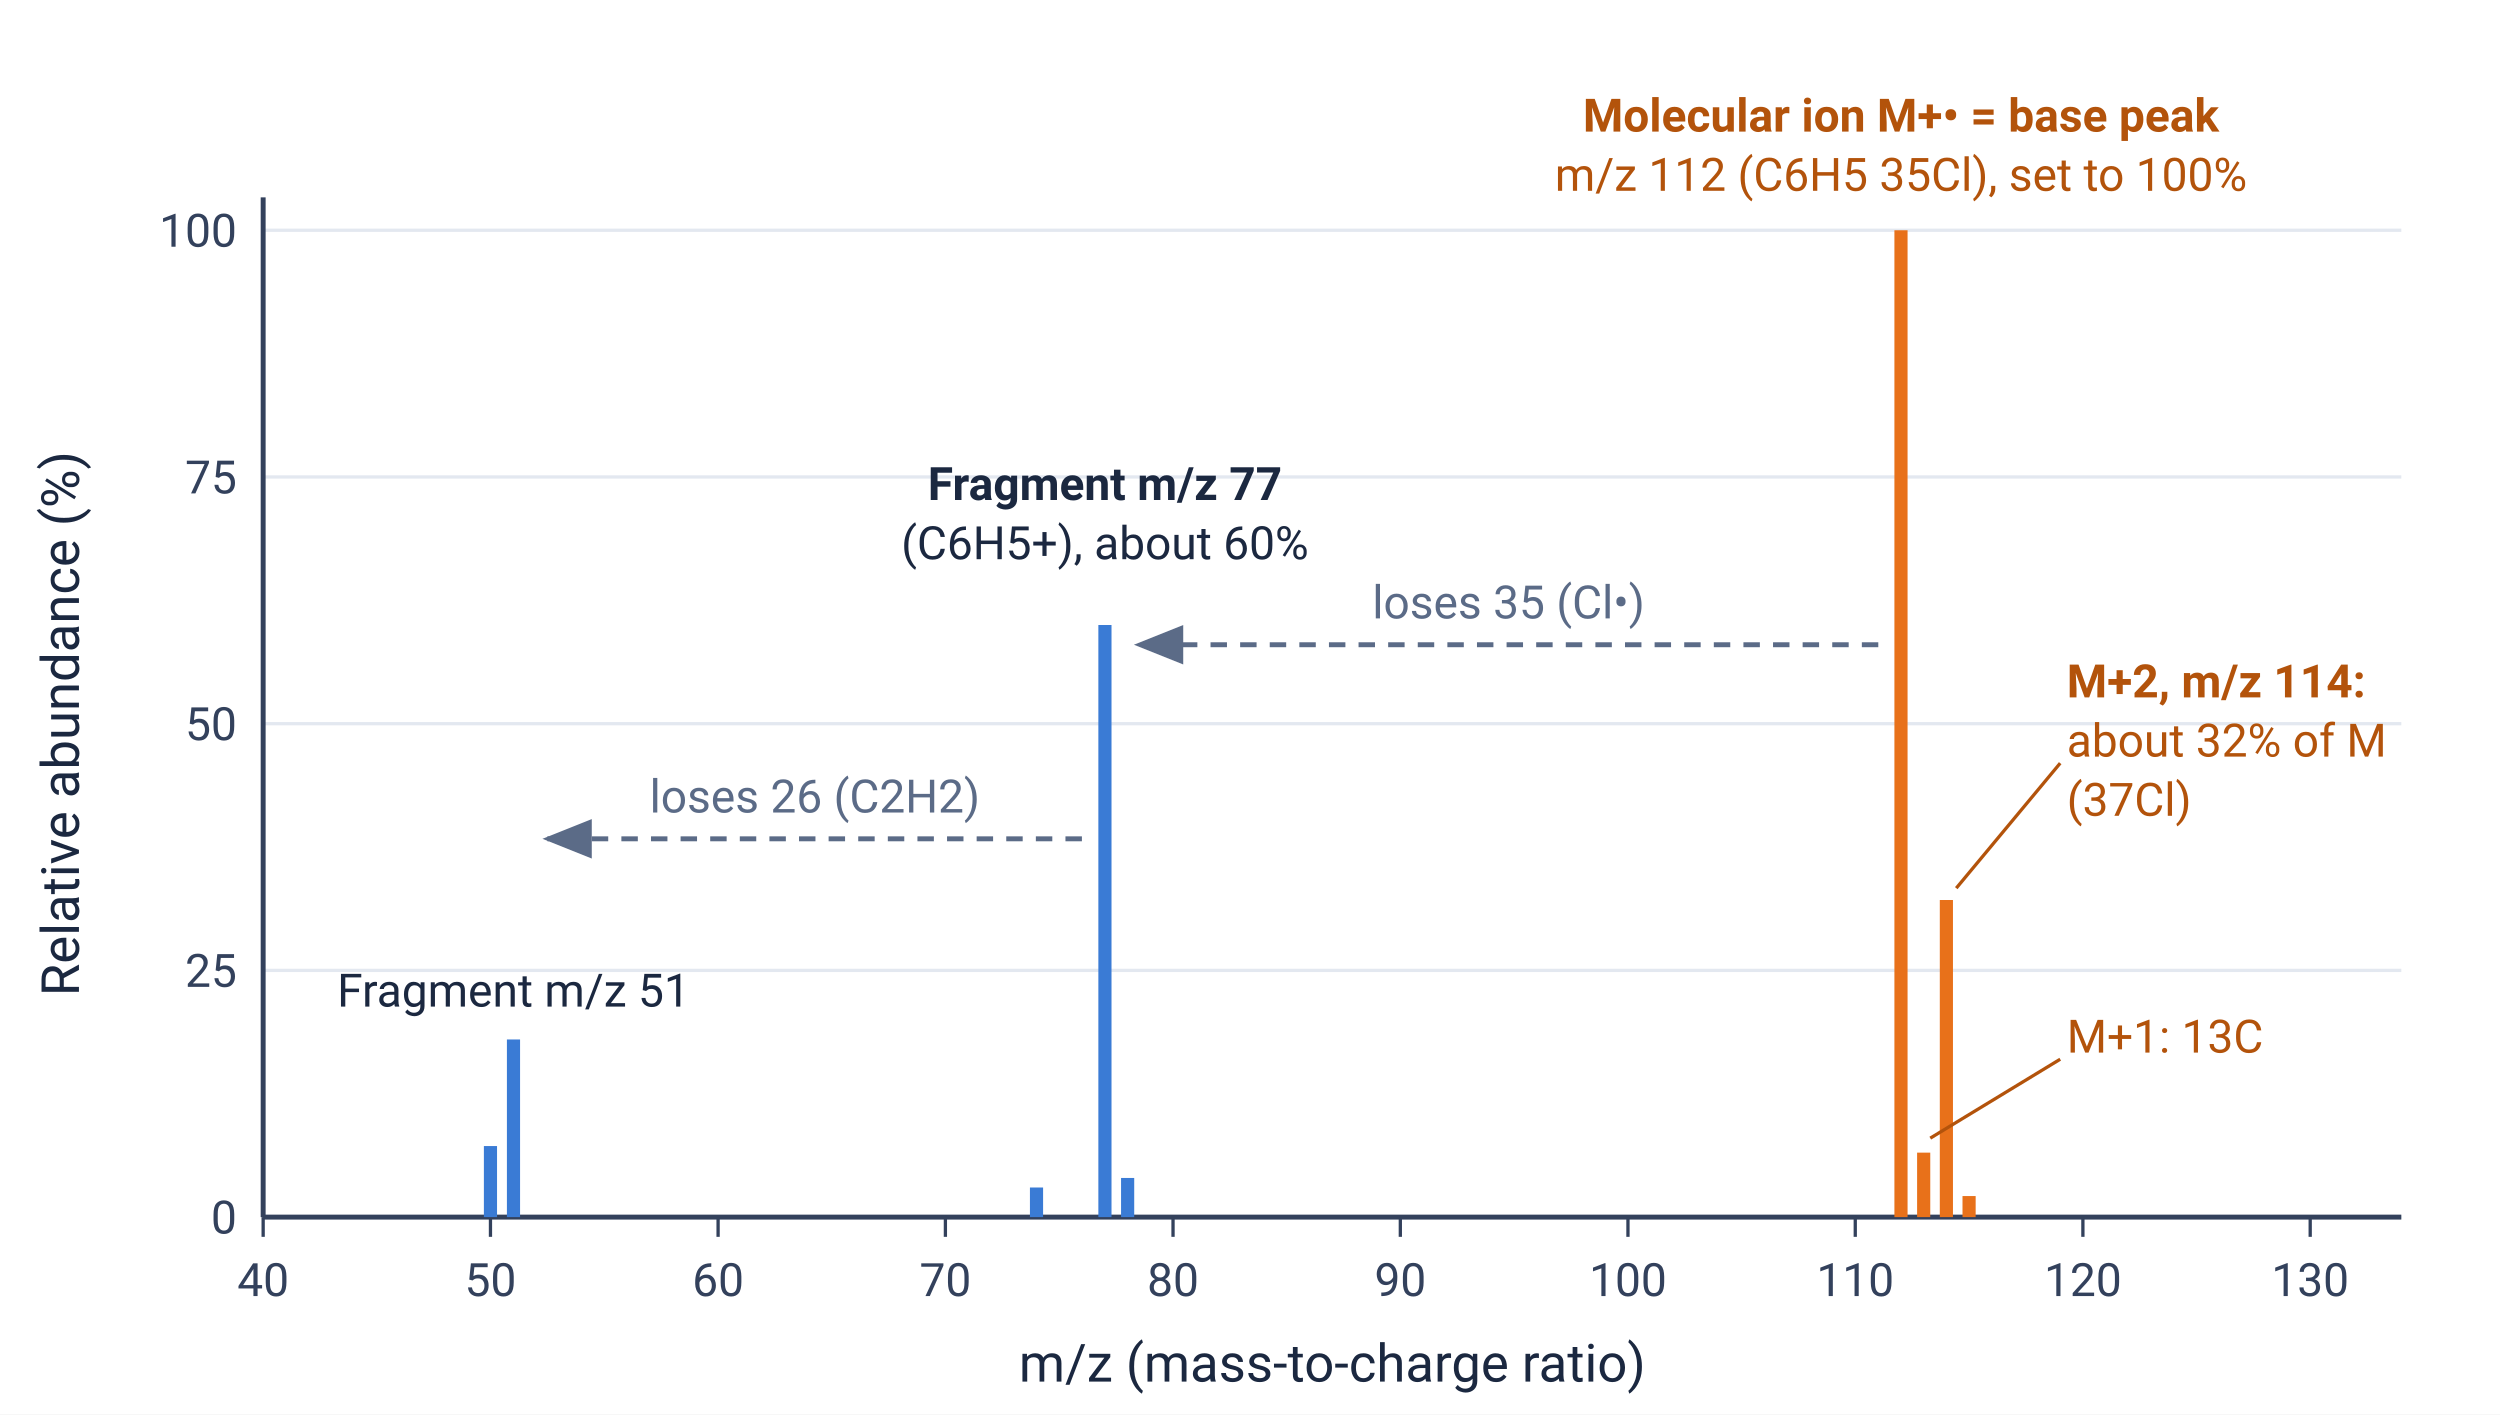
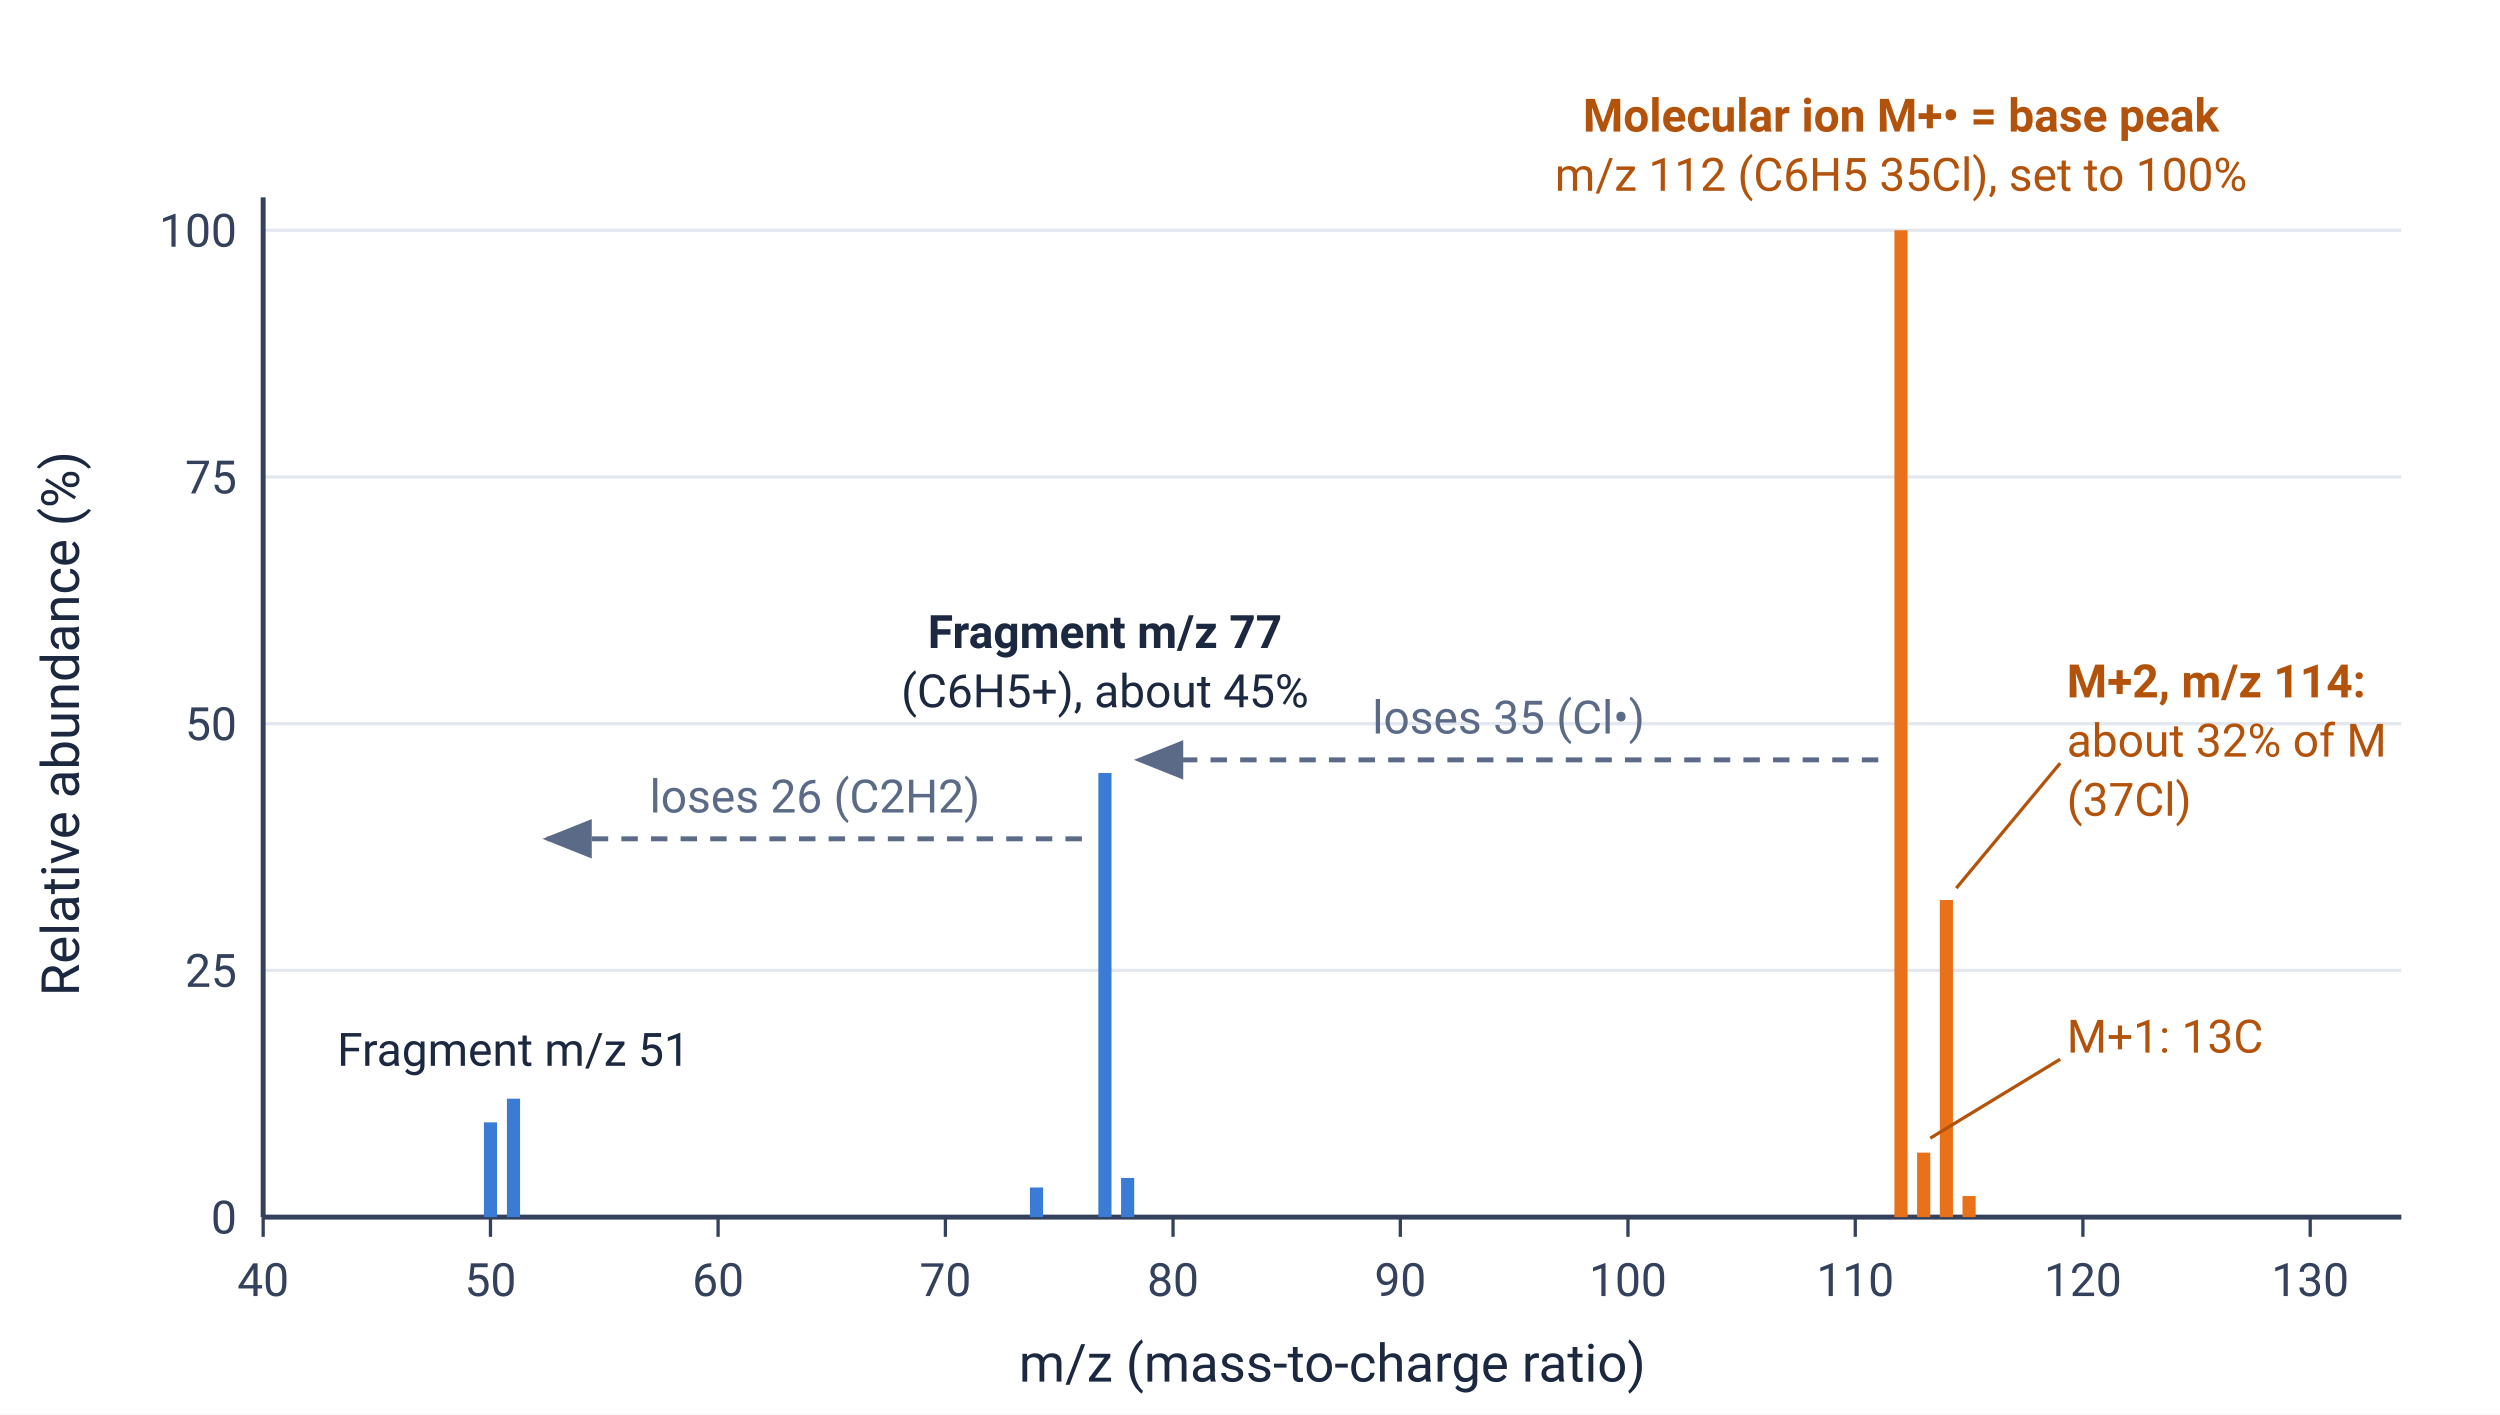
<svg xmlns="http://www.w3.org/2000/svg" viewBox="0 0 760 430" width="760" height="430" role="img" aria-labelledby="t d">
  <rect width="760" height="430" fill="#ffffff" />
  <line x1="80" y1="370.0" x2="730" y2="370.0" stroke="#e3e8f0" />
  <text x="72" y="375.0" text-anchor="end" font-size="14" fill="#33415c" font-family="system-ui, -apple-system, 'Segoe UI', Roboto, Helvetica, Arial, sans-serif">0</text>
  <line x1="80" y1="295.0" x2="730" y2="295.0" stroke="#e3e8f0" />
  <text x="72" y="300.0" text-anchor="end" font-size="14" fill="#33415c" font-family="system-ui, -apple-system, 'Segoe UI', Roboto, Helvetica, Arial, sans-serif">25</text>
  <line x1="80" y1="220.0" x2="730" y2="220.0" stroke="#e3e8f0" />
  <text x="72" y="225.0" text-anchor="end" font-size="14" fill="#33415c" font-family="system-ui, -apple-system, 'Segoe UI', Roboto, Helvetica, Arial, sans-serif">50</text>
  <line x1="80" y1="145.0" x2="730" y2="145.0" stroke="#e3e8f0" />
  <text x="72" y="150.0" text-anchor="end" font-size="14" fill="#33415c" font-family="system-ui, -apple-system, 'Segoe UI', Roboto, Helvetica, Arial, sans-serif">75</text>
  <line x1="80" y1="70.0" x2="730" y2="70.0" stroke="#e3e8f0" />
  <text x="72" y="75.0" text-anchor="end" font-size="14" fill="#33415c" font-family="system-ui, -apple-system, 'Segoe UI', Roboto, Helvetica, Arial, sans-serif">100</text>
  <line x1="80.0" y1="370" x2="80.0" y2="376" stroke="#33415c" />
  <text x="80.0" y="394" text-anchor="middle" font-size="14" fill="#33415c" font-family="system-ui, -apple-system, 'Segoe UI', Roboto, Helvetica, Arial, sans-serif">40</text>
  <line x1="149.1" y1="370" x2="149.1" y2="376" stroke="#33415c" />
  <text x="149.1" y="394" text-anchor="middle" font-size="14" fill="#33415c" font-family="system-ui, -apple-system, 'Segoe UI', Roboto, Helvetica, Arial, sans-serif">50</text>
  <line x1="218.3" y1="370" x2="218.3" y2="376" stroke="#33415c" />
  <text x="218.3" y="394" text-anchor="middle" font-size="14" fill="#33415c" font-family="system-ui, -apple-system, 'Segoe UI', Roboto, Helvetica, Arial, sans-serif">60</text>
  <line x1="287.4" y1="370" x2="287.4" y2="376" stroke="#33415c" />
  <text x="287.4" y="394" text-anchor="middle" font-size="14" fill="#33415c" font-family="system-ui, -apple-system, 'Segoe UI', Roboto, Helvetica, Arial, sans-serif">70</text>
  <line x1="356.6" y1="370" x2="356.6" y2="376" stroke="#33415c" />
  <text x="356.6" y="394" text-anchor="middle" font-size="14" fill="#33415c" font-family="system-ui, -apple-system, 'Segoe UI', Roboto, Helvetica, Arial, sans-serif">80</text>
  <line x1="425.7" y1="370" x2="425.7" y2="376" stroke="#33415c" />
  <text x="425.7" y="394" text-anchor="middle" font-size="14" fill="#33415c" font-family="system-ui, -apple-system, 'Segoe UI', Roboto, Helvetica, Arial, sans-serif">90</text>
  <line x1="494.9" y1="370" x2="494.9" y2="376" stroke="#33415c" />
  <text x="494.9" y="394" text-anchor="middle" font-size="14" fill="#33415c" font-family="system-ui, -apple-system, 'Segoe UI', Roboto, Helvetica, Arial, sans-serif">100</text>
  <line x1="564.0" y1="370" x2="564.0" y2="376" stroke="#33415c" />
  <text x="564.0" y="394" text-anchor="middle" font-size="14" fill="#33415c" font-family="system-ui, -apple-system, 'Segoe UI', Roboto, Helvetica, Arial, sans-serif">110</text>
  <line x1="633.2" y1="370" x2="633.2" y2="376" stroke="#33415c" />
  <text x="633.2" y="394" text-anchor="middle" font-size="14" fill="#33415c" font-family="system-ui, -apple-system, 'Segoe UI', Roboto, Helvetica, Arial, sans-serif">120</text>
  <line x1="702.3" y1="370" x2="702.3" y2="376" stroke="#33415c" />
  <text x="702.3" y="394" text-anchor="middle" font-size="14" fill="#33415c" font-family="system-ui, -apple-system, 'Segoe UI', Roboto, Helvetica, Arial, sans-serif">130</text>
  <line x1="80" y1="370" x2="730" y2="370" stroke="#33415c" stroke-width="1.5" />
  <line x1="80" y1="370" x2="80" y2="60" stroke="#33415c" stroke-width="1.5" />
  <text x="405.0" y="420" text-anchor="middle" font-size="16" fill="#1b2840" font-family="system-ui, -apple-system, 'Segoe UI', Roboto, Helvetica, Arial, sans-serif">m/z (mass-to-charge ratio)</text>
  <text transform="translate(24 220.0) rotate(-90)" text-anchor="middle" font-size="16" fill="#1b2840" font-family="system-ui, -apple-system, 'Segoe UI', Roboto, Helvetica, Arial, sans-serif">Relative abundance (%)</text>
-   <line x1="149.1" y1="370" x2="149.1" y2="348.4" stroke="#3a7bd5" stroke-width="4" />
-   <line x1="156.1" y1="370" x2="156.1" y2="316.0" stroke="#3a7bd5" stroke-width="4" />
+   <line x1="149.1" y1="370" x2="149.1" y2="341.2" stroke="#3a7bd5" stroke-width="4" />
+   <line x1="156.1" y1="370" x2="156.1" y2="334.0" stroke="#3a7bd5" stroke-width="4" />
  <line x1="315.1" y1="370" x2="315.1" y2="361.0" stroke="#3a7bd5" stroke-width="4" />
-   <line x1="335.9" y1="370" x2="335.9" y2="190.0" stroke="#3a7bd5" stroke-width="4" />
+   <line x1="335.9" y1="370" x2="335.9" y2="235.0" stroke="#3a7bd5" stroke-width="4" />
  <line x1="342.8" y1="370" x2="342.8" y2="358.1" stroke="#3a7bd5" stroke-width="4" />
  <line x1="577.9" y1="370" x2="577.9" y2="70.0" stroke="#e8711a" stroke-width="4" />
  <line x1="584.8" y1="370" x2="584.8" y2="350.4" stroke="#e8711a" stroke-width="4" />
  <line x1="591.7" y1="370" x2="591.7" y2="273.6" stroke="#e8711a" stroke-width="4" />
  <line x1="598.6" y1="370" x2="598.6" y2="363.6" stroke="#e8711a" stroke-width="4" />
-   <text x="335.9" y="152.0" text-anchor="middle" font-size="14" fill="#1b2840" font-weight="600" font-family="system-ui, -apple-system, 'Segoe UI', Roboto, Helvetica, Arial, sans-serif">Fragment m/z 77</text>
-   <text x="335.9" y="170.0" text-anchor="middle" font-size="14" fill="#1b2840" font-family="system-ui, -apple-system, 'Segoe UI', Roboto, Helvetica, Arial, sans-serif">(C6H5+), about 60%</text>
+   <text x="335.9" y="197.0" text-anchor="middle" font-size="14" fill="#1b2840" font-weight="600" font-family="system-ui, -apple-system, 'Segoe UI', Roboto, Helvetica, Arial, sans-serif">Fragment m/z 77</text>
+   <text x="335.9" y="215.0" text-anchor="middle" font-size="14" fill="#1b2840" font-family="system-ui, -apple-system, 'Segoe UI', Roboto, Helvetica, Arial, sans-serif">(C6H5+), about 45%</text>
  <text x="577.9" y="40.0" text-anchor="middle" font-size="14" fill="#b3530b" font-weight="600" font-family="system-ui, -apple-system, 'Segoe UI', Roboto, Helvetica, Arial, sans-serif">Molecular ion M+• = base peak</text>
  <text x="577.9" y="58.0" text-anchor="middle" font-size="14" fill="#b3530b" font-family="system-ui, -apple-system, 'Segoe UI', Roboto, Helvetica, Arial, sans-serif">m/z 112 (C6H5 35Cl), set to 100%</text>
  <line x1="594.7" y1="270.0" x2="626.3" y2="232.0" stroke="#b3530b" />
  <text x="628.3" y="212.0" text-anchor="start" font-size="14" fill="#b3530b" font-weight="600" font-family="system-ui, -apple-system, 'Segoe UI', Roboto, Helvetica, Arial, sans-serif">M+2, m/z 114:</text>
  <text x="628.3" y="230.0" text-anchor="start" font-size="14" fill="#b3530b" font-family="system-ui, -apple-system, 'Segoe UI', Roboto, Helvetica, Arial, sans-serif">about 32% of M</text>
  <text x="628.3" y="248.0" text-anchor="start" font-size="14" fill="#b3530b" font-family="system-ui, -apple-system, 'Segoe UI', Roboto, Helvetica, Arial, sans-serif">(37Cl)</text>
  <line x1="586.8" y1="346.0" x2="626.3" y2="322.0" stroke="#b3530b" />
  <text x="628.3" y="320.0" text-anchor="start" font-size="14" fill="#b3530b" font-family="system-ui, -apple-system, 'Segoe UI', Roboto, Helvetica, Arial, sans-serif">M+1: 13C</text>
  <defs>
    <marker id="ah" markerWidth="10" markerHeight="8" refX="9" refY="4" orient="auto">
      <path d="M0,0 L10,4 L0,8 z" fill="#5b6b87" />
    </marker>
  </defs>
-   <line x1="571.0" y1="196.0" x2="346.2" y2="196.0" stroke="#5b6b87" stroke-width="1.5" stroke-dasharray="5 4" marker-end="url(#ah)" />
-   <text x="458.6" y="188.0" text-anchor="middle" font-size="14" fill="#5b6b87" font-family="system-ui, -apple-system, 'Segoe UI', Roboto, Helvetica, Arial, sans-serif">loses 35 (Cl•)</text>
+   <line x1="571.0" y1="231.0" x2="346.2" y2="231.0" stroke="#5b6b87" stroke-width="1.5" stroke-dasharray="5 4" marker-end="url(#ah)" />
+   <text x="458.6" y="223.0" text-anchor="middle" font-size="14" fill="#5b6b87" font-family="system-ui, -apple-system, 'Segoe UI', Roboto, Helvetica, Arial, sans-serif">loses 35 (Cl•)</text>
  <line x1="328.9" y1="255.0" x2="166.4" y2="255.0" stroke="#5b6b87" stroke-width="1.5" stroke-dasharray="5 4" marker-end="url(#ah)" />
  <text x="247.7" y="247.0" text-anchor="middle" font-size="14" fill="#5b6b87" font-family="system-ui, -apple-system, 'Segoe UI', Roboto, Helvetica, Arial, sans-serif">loses 26 (C2H2)</text>
-   <text x="156.1" y="306.0" text-anchor="middle" font-size="14" fill="#1b2840" font-family="system-ui, -apple-system, 'Segoe UI', Roboto, Helvetica, Arial, sans-serif">Fragment m/z 51</text>
+   <text x="156.1" y="324.0" text-anchor="middle" font-size="14" fill="#1b2840" font-family="system-ui, -apple-system, 'Segoe UI', Roboto, Helvetica, Arial, sans-serif">Fragment m/z 51</text>
</svg>
